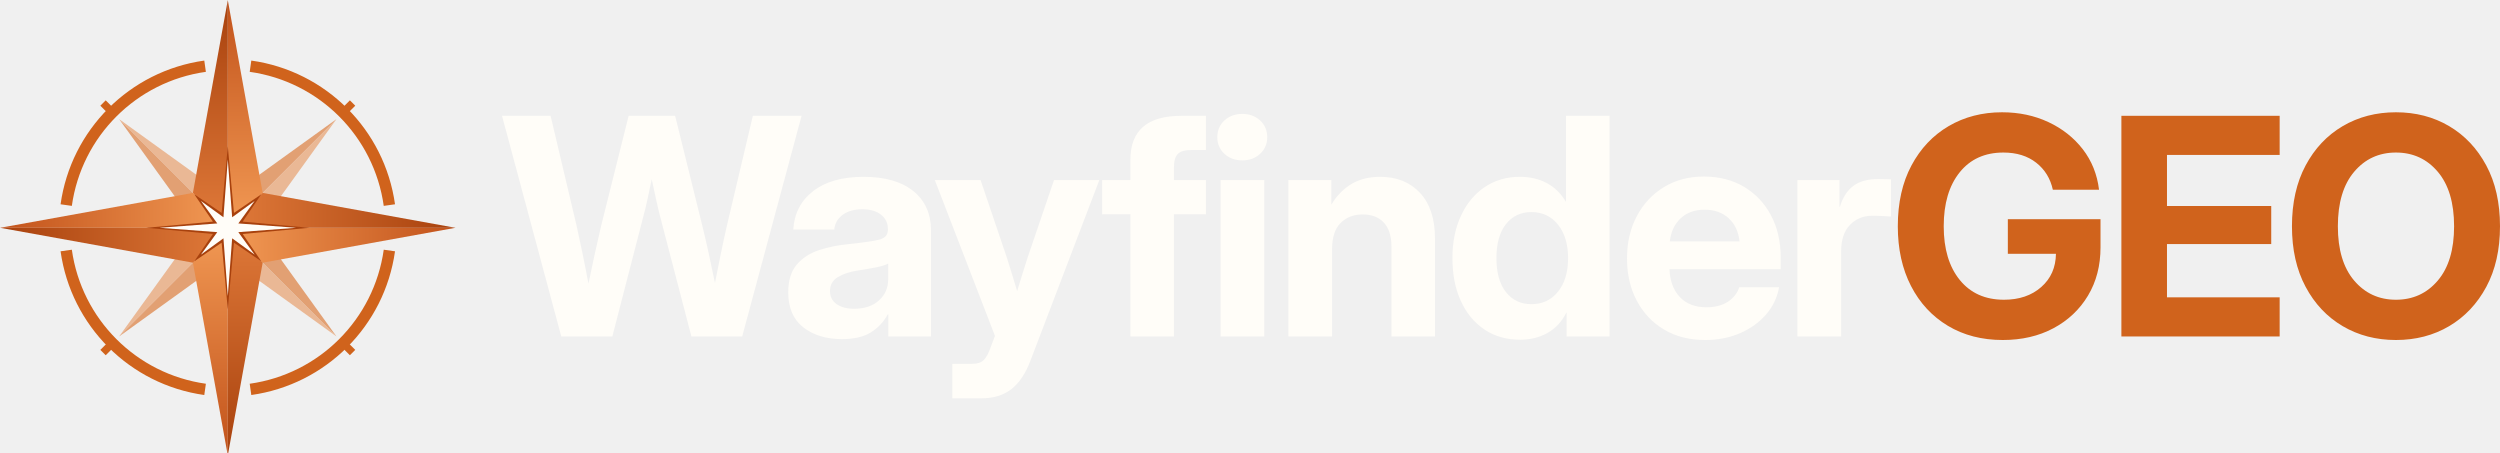
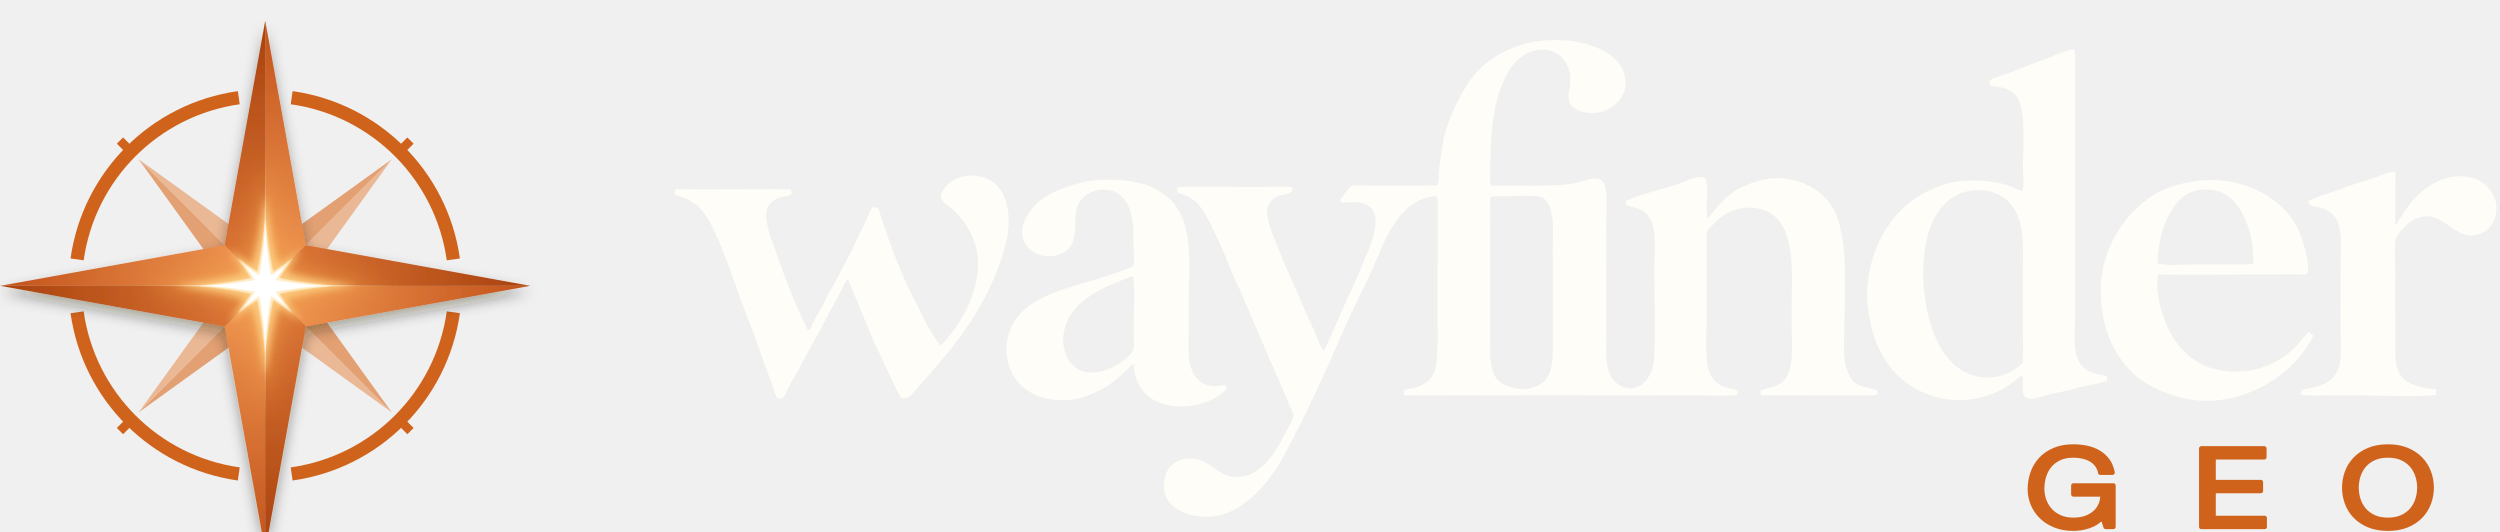
- <svg xmlns="http://www.w3.org/2000/svg" viewBox="0 0 1133.15 205" width="1133.15" height="205" role="img" aria-label="WayfinderGEO">
-   <g transform="translate(-6.83 -6.83) scale(0.43)">
+ <svg xmlns="http://www.w3.org/2000/svg" viewBox="0 0 1556.00 331.04" width="1556.0" height="331.0" role="img" aria-label="WayfinderGEO">
+   <g transform="translate(0 12.92) scale(0.6875) translate(-16 -16)">
    <defs>
      <linearGradient id="wfmL0" gradientUnits="userSpaceOnUse" x1="256" y1="256" x2="256" y2="16">
        <stop offset="0" stop-color="#F29A55" />
        <stop offset="1" stop-color="#C2521A" />
      </linearGradient>
      <linearGradient id="wfmD0" gradientUnits="userSpaceOnUse" x1="256" y1="256" x2="256" y2="16">
        <stop offset="0" stop-color="#E07A3A" />
        <stop offset="1" stop-color="#A8410D" />
      </linearGradient>
      <linearGradient id="wfmL90" gradientUnits="userSpaceOnUse" x1="256" y1="256" x2="496" y2="256">
        <stop offset="0" stop-color="#F29A55" />
        <stop offset="1" stop-color="#C2521A" />
      </linearGradient>
      <linearGradient id="wfmD90" gradientUnits="userSpaceOnUse" x1="256" y1="256" x2="496" y2="256">
        <stop offset="0" stop-color="#E07A3A" />
        <stop offset="1" stop-color="#A8410D" />
      </linearGradient>
      <linearGradient id="wfmL180" gradientUnits="userSpaceOnUse" x1="256" y1="256" x2="256" y2="496">
        <stop offset="0" stop-color="#F29A55" />
        <stop offset="1" stop-color="#C2521A" />
      </linearGradient>
      <linearGradient id="wfmD180" gradientUnits="userSpaceOnUse" x1="256" y1="256" x2="256" y2="496">
        <stop offset="0" stop-color="#E07A3A" />
        <stop offset="1" stop-color="#A8410D" />
      </linearGradient>
      <linearGradient id="wfmL270" gradientUnits="userSpaceOnUse" x1="256" y1="256" x2="16" y2="256">
        <stop offset="0" stop-color="#F29A55" />
        <stop offset="1" stop-color="#C2521A" />
      </linearGradient>
      <linearGradient id="wfmD270" gradientUnits="userSpaceOnUse" x1="256" y1="256" x2="16" y2="256">
        <stop offset="0" stop-color="#E07A3A" />
        <stop offset="1" stop-color="#A8410D" />
      </linearGradient>
+       <filter id="wfPol" filterUnits="userSpaceOnUse" x="-40" y="-40" width="592" height="592">
+         <feGaussianBlur in="SourceAlpha" stdDeviation="3.5" result="b" />
+         <feSpecularLighting in="b" surfaceScale="5" specularConstant=".9" specularExponent="32" lighting-color="#FFEBD6" result="s">
+           <feDistantLight azimuth="235" elevation="48" />
+         </feSpecularLighting>
+         <feComposite in="s" in2="SourceAlpha" operator="in" result="s2" />
+         <feComposite in="SourceGraphic" in2="s2" operator="arithmetic" k2="1" k3=".45" result="lit" />
+         <feDropShadow in="lit" dx="0" dy="6" stdDeviation="6" flood-color="#1C1408" flood-opacity=".35" />
+       </filter>
    </defs>
    <path fill="none" stroke="#D0631C" stroke-width="12" d="M279.94,85.67 A172,172 0 0 1 426.33,232.06 M426.33,279.94 A172,172 0 0 1 279.94,426.33 M232.06,426.33 A172,172 0 0 1 85.67,279.94 M85.67,232.06 A172,172 0 0 1 232.06,85.67" />
    <line stroke="#D0631C" stroke-width="8" x1="377.62" y1="134.38" x2="387.52" y2="124.48" />
    <line stroke="#D0631C" stroke-width="8" x1="377.62" y1="377.62" x2="387.52" y2="387.52" />
    <line stroke="#D0631C" stroke-width="8" x1="134.38" y1="377.62" x2="124.48" y2="387.52" />
    <line stroke="#D0631C" stroke-width="8" x1="134.38" y1="134.38" x2="124.48" y2="124.48" />
    <polygon fill="#EAB895" points="370.55,141.45 256,256 288,256" />
    <polygon fill="#E2A073" points="370.55,141.45 256,256 256,224" />
    <polygon fill="#EAB895" points="370.55,370.55 256,256 256,288" />
    <polygon fill="#E2A073" points="370.55,370.55 256,256 288,256" />
    <polygon fill="#EAB895" points="141.45,370.55 256,256 224,256" />
    <polygon fill="#E2A073" points="141.45,370.55 256,256 256,288" />
    <polygon fill="#EAB895" points="141.45,141.45 256,256 256,224" />
    <polygon fill="#E2A073" points="141.45,141.45 256,256 224,256" />
-     <polygon fill="url(#wfmL0)" points="256,16 256,256 292.77,219.23" />
-     <polygon fill="url(#wfmD0)" points="256,16 256,256 219.23,219.23" />
-     <polygon fill="url(#wfmL90)" points="496,256 256,256 292.77,292.77" />
-     <polygon fill="url(#wfmD90)" points="496,256 256,256 292.77,219.23" />
-     <polygon fill="url(#wfmL180)" points="256,496 256,256 219.23,292.77" />
-     <polygon fill="url(#wfmD180)" points="256,496 256,256 292.77,292.77" />
-     <polygon fill="url(#wfmL270)" points="16,256 256,256 219.23,219.23" />
-     <polygon fill="url(#wfmD270)" points="16,256 256,256 219.23,292.77" />
-     <polygon fill="#A8410D" points="256,170 262.51,240.29 291.36,220.64 271.71,249.49 342,256 271.71,262.51 291.36,291.36 262.51,271.71 256,342 249.49,271.71 220.64,291.36 240.29,262.51 170,256 240.29,249.49 220.64,220.64 249.49,240.29" />
-     <polygon fill="#FFFDF8" points="256,184 260.59,244.91 284.28,227.72 267.09,251.41 328,256 267.09,260.59 284.28,284.28 260.59,267.09 256,328 251.41,267.09 227.72,284.28 244.91,260.59 184,256 244.91,251.41 227.72,227.72 251.41,244.91" />
+     <g filter="url(#wfPol)">
+       <polygon fill="url(#wfmL0)" points="256,16 256,256 292.77,219.23" />
+       <polygon fill="url(#wfmD0)" points="256,16 256,256 219.23,219.23" />
+       <polygon fill="url(#wfmL90)" points="496,256 256,256 292.77,292.77" />
+       <polygon fill="url(#wfmD90)" points="496,256 256,256 292.77,219.23" />
+       <polygon fill="url(#wfmL180)" points="256,496 256,256 219.23,292.77" />
+       <polygon fill="url(#wfmD180)" points="256,496 256,256 292.77,292.77" />
+       <polygon fill="url(#wfmL270)" points="16,256 256,256 219.23,219.23" />
+       <polygon fill="url(#wfmD270)" points="16,256 256,256 219.23,292.77" />
+     </g>
+     <defs>
+       <filter id="sBb1" x="-50%" y="-50%" width="200%" height="200%">
+         <feGaussianBlur stdDeviation="9" />
+       </filter>
+       <filter id="sBb2" x="-50%" y="-50%" width="200%" height="200%">
+         <feGaussianBlur stdDeviation="3.5" />
+       </filter>
+       <filter id="sBb3" x="-50%" y="-50%" width="200%" height="200%">
+         <feGaussianBlur stdDeviation="1" />
+       </filter>
+       <linearGradient id="sBr" gradientUnits="userSpaceOnUse" x1="0" y1="0" x2="130" y2="0">
+         <stop offset="0" stop-color="#FFFFFF" />
+         <stop offset=".3" stop-color="#FFFDF8" stop-opacity=".85" />
+         <stop offset=".7" stop-color="#FFF0CF" stop-opacity=".3" />
+         <stop offset="1" stop-color="#FFF0CF" stop-opacity="0" />
+       </linearGradient>
+     </defs>
+     <g fill="#F3A64E" opacity=".5" filter="url(#sBb1)">
+       <path transform="translate(256 256) rotate(0)" d="M0 -115.5 Q13.2 -27.06 22 -22 Q27.06 -13.2 115.5 0 Q27.06 13.2 22 22 Q13.2 27.06 0 115.5 Q-13.2 27.06 -22 22 Q-27.06 13.2 -115.5 0 Q-27.06 -13.2 -22 -22 Q-13.2 -27.06 0 -115.5Z" />
+     </g>
+     <g fill="#FDCB7E" opacity=".9" filter="url(#sBb2)">
+       <path transform="translate(256 256) rotate(0)" d="M0 -82.5 Q9 -18.9 15 -15 Q18.9 -9 82.5 0 Q18.9 9 15 15 Q9 18.9 0 82.5 Q-9 18.9 -15 15 Q-18.9 9 -82.5 0 Q-18.9 -9 -15 -15 Q-9 -18.9 0 -82.5Z" />
+       <path transform="translate(256 256) rotate(45)" d="M0 -46.2 Q6 -11.544 10 -10 Q11.544 -6 46.2 0 Q11.544 6 10 10 Q6 11.544 0 46.2 Q-6 11.544 -10 10 Q-11.544 6 -46.2 0 Q-11.544 -6 -10 -10 Q-6 -11.544 0 -46.2Z" />
+     </g>
+     <g fill="#FFF0CF" opacity=".95" filter="url(#sBb3)">
+       <path transform="translate(256 256) rotate(0)" d="M0 -60.5 Q5.4 -12.66 9 -9 Q12.66 -5.4 60.5 0 Q12.66 5.4 9 9 Q5.4 12.66 0 60.5 Q-5.4 12.66 -9 9 Q-12.66 5.4 -60.5 0 Q-12.66 -5.4 -9 -9 Q-5.4 -12.66 0 -60.5Z" />
+       <path transform="translate(256 256) rotate(45)" d="M0 -35.2 Q4.2 -8.424 7 -7 Q8.424 -4.2 35.2 0 Q8.424 4.2 7 7 Q4.2 8.424 0 35.2 Q-4.2 8.424 -7 7 Q-8.424 4.2 -35.2 0 Q-8.424 -4.2 -7 -7 Q-4.2 -8.424 0 -35.2Z" />
+     </g>
+     <path transform="translate(256 256) rotate(0)" d="M0 -1.8 Q28.6 -0.504 130 0 Q28.6 0.504 0 1.8Z" fill="url(#sBr)" />
+     <path transform="translate(256 256) rotate(90)" d="M0 -1.8 Q28.6 -0.504 130 0 Q28.6 0.504 0 1.8Z" fill="url(#sBr)" />
+     <path transform="translate(256 256) rotate(180)" d="M0 -1.8 Q28.6 -0.504 130 0 Q28.6 0.504 0 1.8Z" fill="url(#sBr)" />
+     <path transform="translate(256 256) rotate(270)" d="M0 -1.8 Q28.6 -0.504 130 0 Q28.6 0.504 0 1.8Z" fill="url(#sBr)" />
+     <g fill="#FFFFFF">
+       <path transform="translate(256 256) rotate(0)" d="M0 -50 Q3.9 -9.9 6.5 -6.5 Q9.9 -3.9 50 0 Q9.9 3.9 6.5 6.5 Q3.9 9.9 0 50 Q-3.9 9.9 -6.5 6.5 Q-9.9 3.9 -50 0 Q-9.9 -3.9 -6.5 -6.5 Q-3.9 -9.9 0 -50Z" />
+       <path transform="translate(256 256) rotate(45)" d="M0 -26 Q3 -6.12 5 -5 Q6.12 -3 26 0 Q6.12 3 5 5 Q3 6.12 0 26 Q-3 6.12 -5 5 Q-6.12 3 -26 0 Q-6.12 -3 -5 -5 Q-3 -6.12 0 -26Z" />
+     </g>
+     <circle cx="256" cy="256" r="7" fill="#FFFFFF" filter="url(#sBb3)" />
  </g>
-   <path fill="#FFFDF8" d="M254.4 152.5 227.55 52.5H249.56L261.31 102.16Q262.78 108.74 264.13 115.32Q265.47 121.9 266.74 128.54Q268.09 121.9 269.53 115.32Q270.97 108.74 272.52 102.16L284.93 52.5H306.01L318.29 102.16Q319.9 108.67 321.31 115.22Q322.72 121.76 324.06 128.27Q325.34 121.76 326.68 115.22Q328.02 108.67 329.5 102.16L341.24 52.5H363.32L336.41 152.5H313.39L299.16 97.94Q298.22 94.24 297.32 90.12Q296.41 85.99 295.4 81.22Q294.4 85.99 293.52 90.12Q292.65 94.24 291.64 97.94L277.55 152.5Z M381.64 153.71Q371.04 153.71 364.16 148.41Q357.28 143.1 357.28 132.5Q357.28 124.51 361.1 119.98Q364.93 115.45 371.24 113.37Q377.55 111.29 384.93 110.62Q394.66 109.61 398.55 108.61Q402.45 107.6 402.45 104.18V103.71Q402.45 99.82 399.36 97.33Q396.27 94.85 390.83 94.85Q385.33 94.85 381.91 97.4Q378.49 99.95 378.15 104.04H359.56Q360.23 93.1 368.55 86.63Q376.88 80.15 391.44 80.15Q406 80.15 413.99 86.63Q421.98 93.1 421.98 104.45V152.5H402.65V142.5H402.38Q399.56 147.67 394.66 150.69Q389.76 153.71 381.64 153.71ZM387.14 139.95Q394.26 139.95 398.42 136.16Q402.58 132.37 402.58 126.59V119.48Q400.9 120.42 397.01 121.19Q393.12 121.96 388.35 122.7Q383.25 123.51 379.73 125.62Q376.2 127.73 376.2 131.96Q376.2 135.72 379.19 137.84Q382.18 139.95 387.14 139.95Z M431.64 180.55V164.92H440.63Q444.19 164.92 445.9 163.2Q447.61 161.49 449.02 157.4L450.97 152.23L423.72 81.63H444.46L456.33 116.66Q457.54 120.49 458.72 124.31Q459.89 128.14 461.03 131.96Q462.17 128.14 463.38 124.28Q464.59 120.42 465.8 116.66L477.74 81.63H498.28L467.07 163.44Q463.72 172.3 458.35 176.43Q452.98 180.55 444.72 180.55Z M546.6 81.63V97.13H532.1V152.5H512.37V97.13H499.55V81.63H512.37V72.43Q512.37 52.5 535.39 52.5H546.6V68H539.89Q535.59 68 533.85 69.78Q532.1 71.56 532.1 75.79V81.63Z M553.24 152.5V81.63H573.04V152.5ZM563.11 72.7Q558.21 72.7 554.98 69.71Q551.76 66.73 551.76 62.16Q551.76 57.6 554.98 54.61Q558.21 51.63 563.11 51.63Q567.94 51.63 571.16 54.61Q574.38 57.6 574.38 62.16Q574.38 66.73 571.16 69.71Q567.94 72.7 563.11 72.7Z M603.77 113.1V152.5H583.97V81.63H603.44V92.77Q607.06 86.73 612.5 83.44Q617.93 80.15 625.58 80.15Q636.86 80.15 643.64 87.43Q650.42 94.71 650.42 108.14V152.5H630.69V111.76Q630.69 104.65 627.26 100.92Q623.84 97.2 617.67 97.2Q611.56 97.2 607.67 101.02Q603.77 104.85 603.77 113.1Z M689 153.98Q679.74 153.98 672.83 149.35Q665.92 144.71 662.12 136.39Q658.33 128.07 658.33 117Q658.33 106.12 662.19 97.8Q666.05 89.48 672.93 84.82Q679.81 80.15 688.87 80.15Q695.72 80.15 701.02 82.94Q706.32 85.72 709.74 91.43H709.81V52.5H729.54V152.5H710.08V141.63H710.01Q706.92 147.8 701.45 150.89Q695.98 153.98 689 153.98ZM694.1 137.87Q701.62 137.87 706.19 132.2Q710.75 126.53 710.75 117Q710.75 107.53 706.19 101.83Q701.62 96.12 694.1 96.12Q686.92 96.12 682.59 101.59Q678.27 107.06 678.27 117Q678.27 126.93 682.59 132.4Q686.92 137.87 694.1 137.87Z M772.89 154.11Q762.15 154.11 754.2 149.35Q746.25 144.58 741.85 136.22Q737.46 127.87 737.46 117.13Q737.46 106.33 741.92 97.94Q746.38 89.55 754.24 84.78Q762.09 80.02 772.22 80.02Q782.69 80.02 790.51 84.68Q798.33 89.35 802.73 97.63Q807.12 105.92 807.12 116.73V122.03H756.72Q756.99 129.88 761.35 134.58Q765.71 139.28 773.5 139.28Q779.27 139.28 783.13 136.8Q786.99 134.31 788.33 130.22H806.38Q805.11 137.27 800.41 142.63Q795.71 148 788.6 151.06Q781.48 154.11 772.89 154.11ZM756.85 109.41H788.46Q787.73 102.77 783.53 98.91Q779.34 95.05 772.62 95.05Q765.98 95.05 761.82 98.91Q757.66 102.77 756.85 109.41Z M814.7 152.5V81.63H833.76V93.71H833.96Q835.91 87.33 840.07 84.24Q844.23 81.16 851.28 81.16Q853.02 81.16 854.47 81.22Q855.91 81.29 857.12 81.29V98.14Q856.04 98.07 853.56 97.94Q851.08 97.8 848.59 97.8Q842.49 97.8 838.49 101.96Q834.5 106.12 834.5 114.11V152.5Z" />
-   <path fill="#D0631C" d="M907.78 154.11Q893.62 154.11 882.89 147.67Q872.15 141.22 866.17 129.61Q860.2 118 860.2 102.57Q860.2 86.59 866.38 75.02Q872.55 63.44 883.25 57.16Q893.96 50.89 907.45 50.89Q918.93 50.89 928.42 55.32Q937.92 59.75 944.03 67.63Q950.13 75.52 951.41 85.99H930.47Q928.79 78.34 922.92 73.74Q917.05 69.14 908.05 69.14Q895.44 69.14 888.22 78.14Q881.01 87.13 881.01 102.57Q881.01 117.94 888.29 126.9Q895.57 135.86 908.32 135.86Q918.66 135.86 925.2 130.12Q931.74 124.38 931.88 115.05H910.07V99.35H952.08V112.1Q952.08 124.51 946.41 133.98Q940.74 143.44 930.74 148.78Q920.74 154.11 907.78 154.11Z M961.54 152.5V52.5H1033.28V70.22H982.21V93.37H1029.46V110.62H982.21V134.78H1033.28V152.5Z M1085.97 154.11Q1072.54 154.11 1061.87 147.84Q1051.2 141.56 1045.03 129.98Q1038.85 118.41 1038.85 102.57Q1038.85 86.59 1045.03 75.02Q1051.2 63.44 1061.87 57.16Q1072.54 50.89 1085.97 50.89Q1099.45 50.89 1110.09 57.16Q1120.73 63.44 1126.94 75.02Q1133.15 86.59 1133.15 102.57Q1133.15 118.47 1126.94 130.02Q1120.73 141.56 1110.09 147.84Q1099.45 154.11 1085.97 154.11ZM1085.97 135.86Q1097.58 135.86 1104.96 127.16Q1112.34 118.47 1112.34 102.57Q1112.34 86.59 1104.96 77.87Q1097.58 69.14 1085.97 69.14Q1074.42 69.14 1067.04 77.87Q1059.66 86.59 1059.66 102.57Q1059.66 118.47 1067.04 127.16Q1074.42 135.86 1085.97 135.86Z" />
+   <g transform="translate(420 0)">
+     <path fill="#FFFDF8" fill-rule="evenodd" transform="translate(0 24.8) scale(0.9)" d="M526.895,108.209C528.027,112.272 527.491,117.156 527.515,121.594C527.561,130.260 527.531,138.928 527.516,147.594C527.490,163.261 527.493,178.927 527.469,194.594C527.453,204.887 528.094,215.413 526.412,225.594C524.992,234.189 518.830,238.777 510.895,240.912C509.045,241.410 506.652,241.284 504.895,242.068C503.873,242.525 504.015,244.758 504.416,245.594C504.687,246.159 516.161,245.884 517.895,245.888C531.560,245.915 545.229,246.025 558.895,245.938C597.889,245.692 636.897,245.901 675.895,245.938C687.895,245.950 699.894,245.899 711.895,245.953C719.343,245.987 727.197,246.435 734.493,245.594C734.572,244.750 735.287,243.493 734.773,242.594C734.232,241.649 727.397,240.590 725.895,240.077C721.089,238.436 717.107,234.379 715.467,229.594C712.001,219.481 713.607,205.256 713.647,194.594C713.701,180.261 713.630,165.927 713.735,151.594C713.779,145.626 713.353,139.548 713.814,133.594C713.974,131.521 716.811,129.039 718.130,127.594C724.317,120.816 732.530,116.239 741.895,116.059C777.168,115.380 772.425,158.975 772.425,182.594C772.425,188.261 772.436,193.927 772.420,199.594C772.390,210.295 774.102,222.731 769.226,232.594C765.552,240.024 757.383,239.858 750.912,242.594C750.904,243.416 750.636,244.844 751.179,245.594C751.548,246.103 764.210,245.961 765.895,245.964C782.228,245.992 798.562,245.858 814.895,245.918C816.678,245.925 831.084,246.000 831.384,245.594C832.026,244.728 831.880,243.606 831.926,242.594C826.054,240.002 817.943,240.686 813.793,234.594C806.853,224.406 808.865,210.345 808.865,198.594C808.865,175.162 811.522,145.679 804.232,123.594C797.434,103.001 774.411,92.594 753.895,96.452C747.805,97.597 742.423,99.822 736.895,102.499C730.166,105.757 723.872,111.863 719.178,117.594C718.461,118.469 714.495,123.675 713.895,123.427C713.478,123.256 713.788,121.726 713.791,121.594C713.828,119.939 713.705,118.253 713.687,116.594C713.644,112.492 714.584,99.612 713.086,96.594C711.182,92.757 702.243,96.346 699.346,97.594C686.301,103.215 670.688,105.301 657.895,111.291C657.803,112.065 657.131,113.298 657.895,114.111C658.605,114.866 665.982,116.475 667.895,117.399C672.072,119.417 674.793,123.299 676.197,127.594C678.949,136.013 677.409,150.484 677.409,159.594C677.409,179.846 678.405,200.377 677.219,220.594C676.667,230.007 671.538,240.400 660.895,241.173C658.915,241.317 656.629,240.370 654.869,239.594C642.971,234.350 644.129,219.422 644.177,208.594C644.299,180.928 644.091,153.260 644.154,125.594C644.168,119.345 646.068,100.678 640.895,97.126C635.984,93.754 628.101,98.176 622.895,99.069C609.370,101.388 595.587,100.902 581.895,100.801C577.561,100.769 573.228,100.810 568.895,100.807C568.094,100.807 565.032,101.214 564.534,100.594C563.265,99.019 563.948,95.559 563.962,93.594C564.001,87.925 564.050,82.261 564.205,76.594C564.710,58.138 567.062,38.835 576.149,22.594C580.229,15.302 587.417,8.537 595.895,7.169C598.676,6.720 602.148,6.527 604.895,7.259C614.737,9.879 619.657,18.717 619.299,28.594C619.017,36.382 614.501,44.123 624.895,48.662C640.772,55.597 661.402,43.011 656.910,24.594C653.687,11.375 638.939,4.617 626.895,1.992C597.656,-4.381 564.049,5.018 547.592,31.594C539.428,44.777 532.988,59.078 530.612,74.594C529.700,80.550 528.765,86.576 528.392,92.594C528.249,94.900 528.600,98.741 527.089,100.594C526.697,101.075 523.567,100.718 522.895,100.736C518.895,100.841 514.895,100.802 510.895,100.789C500.561,100.756 490.228,100.827 479.895,100.858C477.359,100.866 469.846,100.060 467.895,101.084C466.450,101.843 461.186,108.977 460.493,110.594C460.199,111.279 459.956,111.905 460.895,112.249C462.974,113.012 470.068,111.961 472.895,112.286C479.707,113.068 484.526,117.499 484.622,124.594C484.783,136.444 478.721,146.910 474.623,157.594C470.829,167.487 465.907,176.905 461.711,186.594C457.573,196.150 453.398,205.759 448.895,215.094C446.223,212.143 444.705,207.381 443.191,203.594C441.023,198.174 438.190,193.017 435.976,187.594C430.628,174.497 424.151,161.848 419.127,148.594C415.760,139.712 411.264,131.082 409.703,121.594C408.767,115.908 411.576,110.388 416.895,108.062C419.594,106.882 427.338,106.693 427.226,103.594C427.209,103.109 427.383,102.496 426.895,102.154C425.177,100.951 409.110,101.779 405.895,101.802C386.590,101.936 367.181,101.080 347.895,101.875C347.623,103.263 347.056,104.086 347.783,105.594C347.955,105.952 348.512,105.919 348.895,106.023C352.121,106.907 355.098,108.330 357.895,110.164C364.071,114.214 367.854,122.276 371.046,128.594C376.446,139.283 381.146,150.515 385.619,161.594C387.939,167.341 390.986,172.847 393.295,178.594C400.465,196.445 408.536,213.918 416.114,231.594C418.960,238.231 421.987,244.849 424.518,251.594C425.195,253.398 427.974,257.982 427.974,259.594C427.974,262.570 423.266,269.645 421.841,272.594C415.851,284.997 405.348,301.842 389.895,302.310C376.506,302.716 373.381,293.853 362.895,290.541C353.978,287.724 342.770,290.915 339.569,300.594C331.715,324.344 358.628,333.040 376.895,328.809C395.163,324.577 411.495,305.467 420.131,289.594C436.172,260.111 450.228,229.422 463.527,198.594C470.159,183.222 478.676,167.999 485.023,152.594C492.633,134.125 503.560,108.811 526.895,108.209Z M824.607,174.594C824.786,204.438 836.998,234.528 866.895,245.241C871.451,246.874 876.009,248.342 880.895,248.836C893.316,250.093 904.681,248.001 915.895,242.888C919.836,241.091 923.412,238.311 926.895,235.732C928.053,234.874 930.329,232.026 931.895,232.129C932.583,232.174 932.329,235.133 932.342,235.594C932.442,239.002 931.356,243.763 933.559,246.594C936.198,249.984 942.619,247.474 945.895,246.506C951.113,244.963 956.582,243.952 961.895,242.825C967.248,241.689 972.499,239.925 977.895,238.967C979.523,238.678 990.185,236.425 990.466,235.594C990.643,235.070 990.644,232.554 989.895,232.367C983.277,230.717 977.766,230.967 972.895,225.169C966.181,217.177 968.423,203.236 968.409,193.594C968.349,151.261 968.392,108.928 968.392,66.594C968.392,52.928 968.465,39.260 968.386,25.594C968.350,19.300 969.113,12.212 967.895,6.246C961.449,7.400 955.020,10.542 948.895,12.896C940.223,16.228 931.478,19.318 922.895,22.855C920.840,23.702 910.772,26.734 909.895,27.752C909.263,28.485 909.039,29.626 909.310,30.594C909.891,32.667 914.191,32.110 915.895,32.537C920.680,33.734 925.395,35.210 928.292,39.594C934.668,49.241 932.410,75.595 932.322,87.594C932.289,91.972 933.415,100.793 931.954,104.594C931.827,104.926 931.233,104.575 930.895,104.465C929.519,104.017 927.999,103.198 926.686,102.594C923.688,101.215 920.134,99.917 916.895,99.255C906.197,97.068 895.751,96.570 884.895,98.307C879.686,99.140 874.724,101.156 869.895,103.149C841.460,114.881 825.553,144.834 824.607,174.594Z M1124.756,245.594C1129.955,246.299 1135.571,245.941 1140.895,245.916C1149.561,245.875 1158.228,245.895 1166.895,245.895C1183.152,245.895 1202.309,247.210 1218.132,245.594C1218.209,244.710 1219.007,242.478 1217.895,241.890C1216.092,240.937 1212.875,241.304 1210.895,240.927C1204.299,239.674 1196.085,237.081 1192.765,230.594C1189.047,223.329 1189.980,214.510 1189.949,206.594C1189.890,191.261 1189.934,175.927 1189.868,160.594C1189.851,156.583 1189.022,140.364 1190.327,137.594C1191.659,134.764 1193.935,131.817 1196.133,129.594C1198.122,127.583 1200.313,125.458 1202.895,124.242C1224.023,114.289 1229.739,142.259 1249.895,133.641C1253.435,132.127 1256.091,128.953 1257.761,125.594C1264.039,112.963 1255.896,98.718 1242.895,95.401C1226.662,91.258 1212.025,99.706 1201.523,111.594C1198.157,115.405 1195.788,119.837 1192.895,123.949C1192.183,124.960 1191.319,127.776 1189.895,127.776C1189.599,127.776 1189.855,125.733 1189.858,125.594C1189.896,123.598 1189.926,121.592 1189.942,119.594C1190.000,112.606 1190.046,105.581 1189.935,98.594C1189.908,96.941 1190.596,92.956 1189.623,91.594C1188.640,90.219 1178.615,94.175 1176.895,94.842C1172.329,96.613 1167.570,97.931 1162.895,99.330C1155.473,101.552 1148.382,105.009 1140.895,107.086C1139.425,107.494 1129.897,110.819 1129.835,111.594C1129.482,115.945 1135.697,115.119 1138.895,116.163C1144.019,117.837 1148.485,121.441 1150.368,126.594C1153.284,134.578 1152.048,144.234 1152.081,152.594C1152.147,169.592 1151.867,186.597 1152.061,203.594C1152.160,212.213 1153.542,224.090 1148.418,231.594C1142.790,239.836 1133.689,239.942 1124.895,242.173C1124.711,243.349 1124.655,244.261 1124.756,245.594Z M70.895,247.896C72.241,247.951 73.511,248.284 74.730,247.594C76.077,246.832 76.899,243.909 77.539,242.594C80.023,237.496 83.141,232.636 85.750,227.594C92.377,214.784 99.878,202.456 106.304,189.594C109.022,184.153 112.368,179.066 114.965,173.594C115.545,172.372 118.010,166.681 118.895,166.153C119.199,165.972 119.648,166.047 119.895,165.792C125.292,179.433 131.281,192.909 136.642,206.594C138.510,211.363 141.337,215.849 143.274,220.594C145.360,225.706 148.118,230.541 150.411,235.594C152.264,239.678 154.083,244.480 156.895,247.957C163.225,248.054 163.791,244.834 167.756,240.594C173.707,234.229 179.221,227.525 184.895,220.937C205.505,197.004 222.714,168.453 229.612,137.594C232.576,124.333 231.134,103.259 216.895,96.532C207.086,91.897 194.665,93.169 187.267,101.594C185.560,103.539 184.087,105.921 184.057,108.594C184.014,112.460 189.932,115.164 192.500,117.594C198.453,123.228 203.348,129.934 206.361,137.594C216.463,163.276 201.700,193.083 183.895,211.485C178.809,205.536 174.462,197.664 171.166,190.594C167.865,183.514 163.851,176.705 160.620,169.594C156.007,159.441 151.834,149.129 148.141,138.594C145.695,131.614 143.339,124.641 141.056,117.594C140.521,115.944 138.461,115.497 136.895,116.000C135.436,116.468 134.788,119.366 134.241,120.594C131.700,126.296 128.791,131.919 126.192,137.594C121.394,148.071 115.543,158.411 110.241,168.594C108.164,172.583 105.485,176.461 103.706,180.594C101.463,185.807 98.076,190.484 95.628,195.594C95.004,196.899 93.178,200.741 92.895,200.778C92.564,200.821 92.165,200.549 91.895,200.745C83.708,184.119 76.945,167.109 70.970,149.594C67.753,140.162 62.695,129.797 63.310,119.594C63.609,114.627 67.452,110.962 71.895,109.245C73.533,108.611 80.148,107.826 80.731,106.594C81.237,105.524 80.357,104.478 80.201,103.594C72.268,102.933 63.938,103.416 55.895,103.395C37.570,103.349 19.212,103.700 0.895,103.318C0.579,104.187 -0.490,105.357 0.000,106.594C0.636,108.200 2.577,107.839 3.895,108.265C7.592,109.461 10.683,111.265 13.895,113.415C21.174,118.288 26.803,130.852 30.187,138.594C35.734,151.281 40.145,164.565 44.814,177.594C49.843,191.629 55.692,205.436 60.373,219.594C62.155,224.985 64.295,230.253 66.226,235.594C67.713,239.709 68.847,244.063 70.895,247.896Z M229.243,213.594C229.625,239.315 250.786,251.853 274.895,248.821C281.291,248.017 287.118,245.481 292.895,242.881C299.466,239.922 305.576,234.709 310.895,229.874C311.643,229.194 316.404,224.274 316.895,224.274C317.610,224.274 317.409,226.266 317.421,226.594C317.494,228.639 317.986,230.635 318.541,232.594C319.785,236.984 322.277,241.286 325.435,244.594C338.915,258.711 368.888,254.977 381.557,241.594C381.288,240.651 381.332,238.751 379.895,238.603C379.202,238.532 378.586,239.121 377.895,239.205C374.885,239.570 371.868,239.758 368.895,238.968C362.267,237.209 358.394,231.916 356.629,225.594C354.587,218.279 355.360,210.096 355.360,202.594C355.360,194.927 355.363,187.261 355.375,179.594C355.410,155.594 360.496,120.986 336.895,105.872C333.425,103.650 329.894,101.466 325.895,100.295C319.666,98.470 313.418,97.206 306.895,96.888C298.381,96.474 289.155,96.555 280.895,98.797C269.282,101.949 256.079,106.183 247.895,115.744C243.009,121.452 238.772,128.716 240.587,136.594C243.415,148.872 258.665,152.923 268.895,147.031C283.673,138.520 270.568,119.382 283.035,108.594C292.087,100.762 306.199,101.895 312.423,112.594C317.668,121.612 317.267,133.500 317.248,143.594C317.241,147.313 318.053,151.971 317.219,155.594C316.765,157.564 311.506,158.907 309.895,159.510C302.955,162.107 296.021,164.293 288.895,166.390C263.660,173.818 230.465,181.285 229.243,213.594Z M1133.272,204.594C1132.174,203.429 1131.318,202.817 1129.895,202.039C1126.672,205.217 1124.094,209.040 1120.895,212.325C1112.091,221.369 1099.426,227.659 1086.895,229.044C1055.740,232.488 1036.024,215.355 1028.006,186.594C1025.916,179.096 1024.076,169.744 1025.895,162.259C1051.879,162.777 1077.904,162.107 1103.895,162.269C1110.227,162.309 1116.562,162.266 1122.895,162.232C1124.077,162.225 1128.208,162.846 1128.903,161.594C1131.797,156.382 1125.481,137.186 1122.943,131.594C1119.294,123.557 1112.991,116.175 1105.895,110.983C1084.515,95.340 1057.520,93.295 1032.895,102.423C1007.310,111.907 987.962,140.822 986.400,167.594C985.029,191.100 991.305,214.451 1008.895,230.931C1017.245,238.755 1027.245,242.884 1037.895,246.354C1073.645,258.000 1116.804,237.839 1133.272,204.594Z M1025.398,154.594C1032.970,156.582 1042.799,155.272 1050.895,155.288C1058.895,155.305 1066.895,155.281 1074.895,155.298C1080.522,155.309 1086.529,155.764 1091.895,154.704C1091.579,151.425 1091.704,147.938 1091.380,144.594C1090.280,133.236 1086.319,121.477 1079.093,112.594C1069.228,100.468 1048.704,100.278 1038.895,112.643C1029.531,124.445 1025.848,139.661 1025.398,154.594Z M863.355,161.594C863.398,185.840 871.390,224.918 898.895,232.376C906.040,234.313 913.000,233.956 919.895,231.401C924.313,229.763 928.628,226.868 932.039,223.594C932.797,215.743 932.329,207.537 932.315,199.594C932.291,185.928 932.311,172.261 932.304,158.594C932.296,144.978 933.740,131.005 927.316,118.594C917.792,100.196 891.119,99.627 877.895,113.814C866.225,126.335 863.495,145.117 863.355,161.594Z M563.885,132.594C563.885,157.592 563.812,182.596 563.910,207.594C563.978,224.815 562.584,238.135 582.895,241.406C586.122,241.925 588.679,241.388 591.895,240.871C594.249,240.064 596.760,239.387 598.895,238.051C607.803,232.475 607.188,218.659 607.228,209.594C607.325,187.596 607.155,165.593 607.169,143.594C607.175,134.171 608.412,122.294 604.228,113.594C603.396,111.864 601.640,109.869 599.895,109.022C595.751,107.010 580.255,108.190 574.895,108.203C573.619,108.207 564.655,108.121 564.327,108.594C563.300,110.074 563.973,113.829 563.966,115.594C563.943,121.261 563.958,126.928 563.885,132.594Z M268.459,207.594C268.707,211.372 269.287,215.115 270.844,218.594C279.914,238.865 306.043,228.957 316.626,215.594C318.113,213.717 317.273,204.393 317.259,201.594C317.200,189.896 318.464,174.418 316.895,163.307C295.571,171.329 269.804,180.855 268.459,207.594Z" />
+     <path fill="#D0631C" fill-rule="evenodd" stroke="#D0631C" stroke-width="1.8" stroke-linejoin="round" transform="translate(843.5 278) scale(1.6)" d="M28.233 27.413 29.473 31.213H32.45V15.158H16.92V18.574H28.233Q28.332 20.667 27.588 22.481Q26.843 24.296 25.38 25.641Q23.916 26.986 21.782 27.755Q19.649 28.523 16.87 28.523Q13.893 28.523 11.635 27.52Q9.378 26.517 7.84 24.83Q6.302 23.143 5.508 20.944Q4.714 18.745 4.714 16.354Q4.714 13.92 5.408 11.593Q6.103 9.266 7.567 7.451Q9.031 5.636 11.338 4.526Q13.645 3.416 16.87 3.416Q18.855 3.416 20.616 3.822Q22.378 4.227 23.767 5.039Q25.156 5.85 26.099 7.109Q27.042 8.369 27.389 10.12H32.103Q31.607 7.43 30.242 5.53Q28.878 3.629 26.868 2.391Q24.859 1.153 22.303 0.576Q19.748 0.0 16.87 0.0Q12.653 0.0 9.502 1.345Q6.351 2.69 4.242 4.953Q2.134 7.216 1.067 10.227Q0.0 13.237 0.0 16.567Q0.0 19.556 1.141 22.332Q2.282 25.107 4.466 27.242Q6.649 29.377 9.775 30.637Q12.901 31.897 16.87 31.897Q19.996 31.897 23.072 30.851Q26.149 29.804 28.233 27.413Z M66.687 0.726V31.213H91.297V27.797H71.401V17.251H89.809V13.835H71.401V4.142H91.149V0.726Z M127.022 15.97Q127.022 13.664 127.717 11.422Q128.412 9.18 129.9 7.387Q131.389 5.594 133.721 4.505Q136.053 3.416 139.278 3.416Q142.503 3.416 144.835 4.505Q147.167 5.594 148.656 7.387Q150.145 9.18 150.839 11.422Q151.534 13.664 151.534 15.97Q151.534 18.275 150.839 20.517Q150.145 22.759 148.656 24.552Q147.167 26.346 144.835 27.435Q142.503 28.523 139.278 28.523Q136.053 28.523 133.721 27.435Q131.389 26.346 129.9 24.552Q128.412 22.759 127.717 20.517Q127.022 18.275 127.022 15.97ZM122.309 15.97Q122.309 19.087 123.376 21.969Q124.442 24.851 126.576 27.072Q128.709 29.292 131.885 30.594Q135.061 31.897 139.278 31.897Q143.496 31.897 146.671 30.594Q149.847 29.292 151.98 27.072Q154.114 24.851 155.181 21.969Q156.248 19.087 156.248 15.97Q156.248 12.853 155.181 9.97Q154.114 7.088 151.98 4.868Q149.847 2.647 146.671 1.324Q143.496 0.0 139.278 0.0Q135.061 0.0 131.885 1.324Q128.709 2.647 126.576 4.868Q124.442 7.088 123.376 9.97Q122.309 12.853 122.309 15.97Z" />
+   </g>
</svg>
